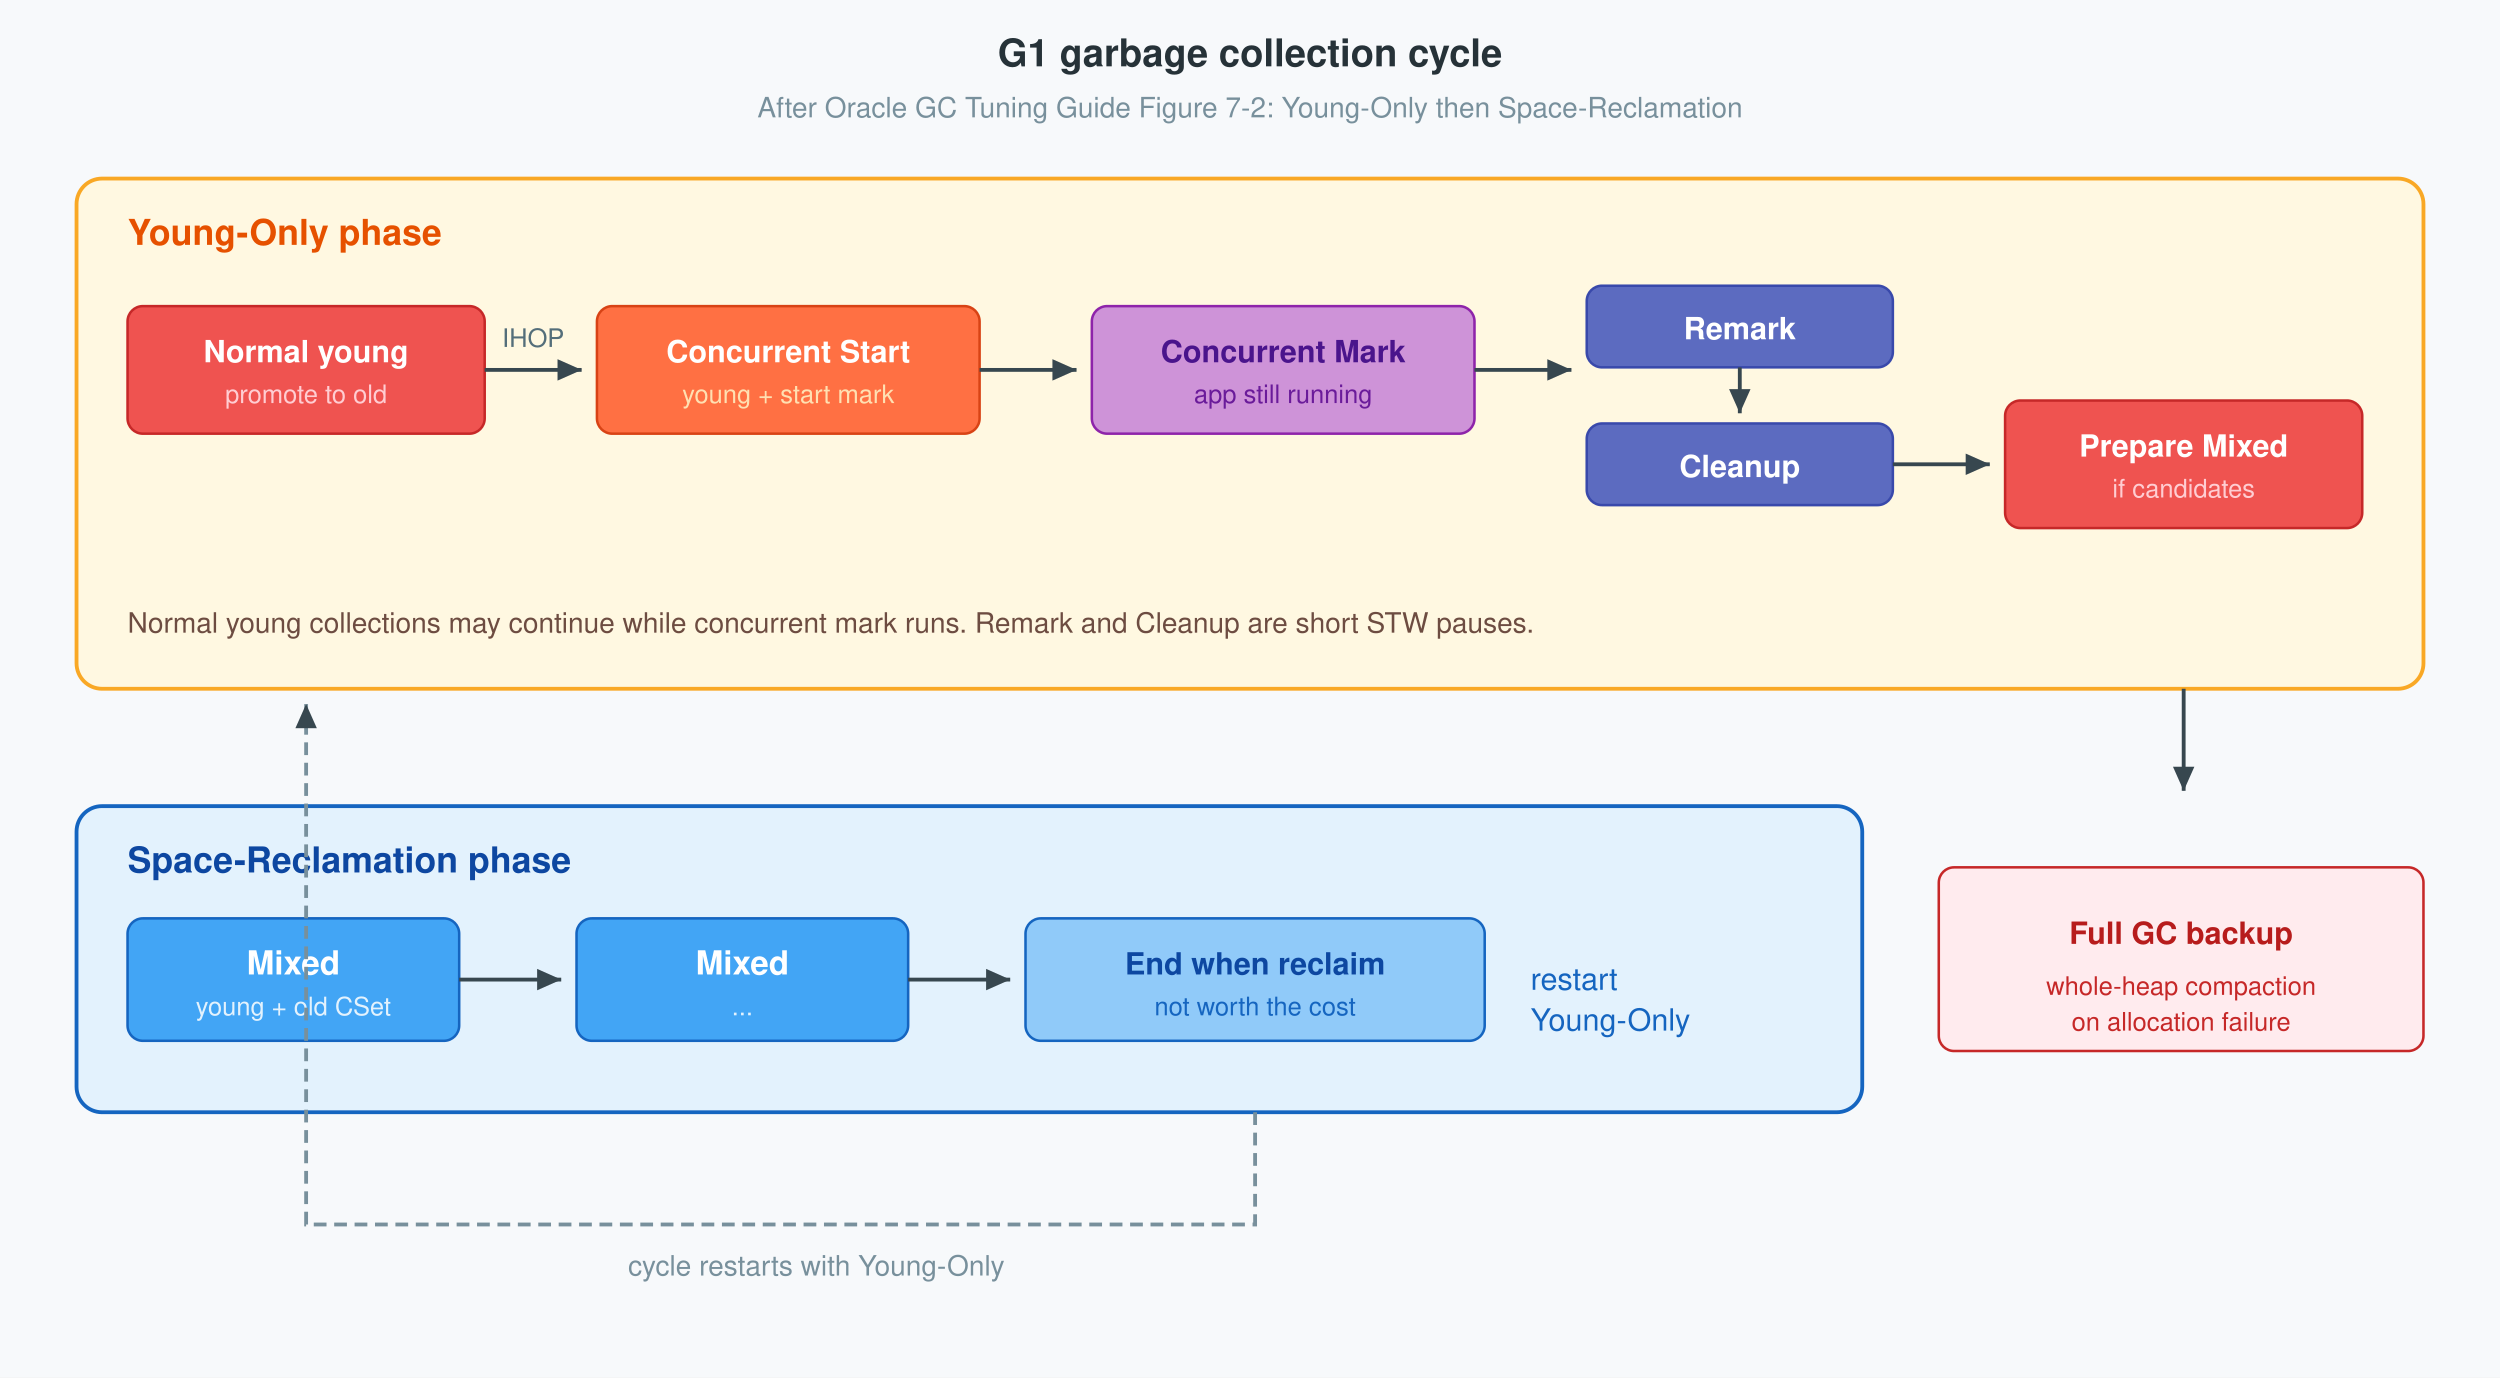
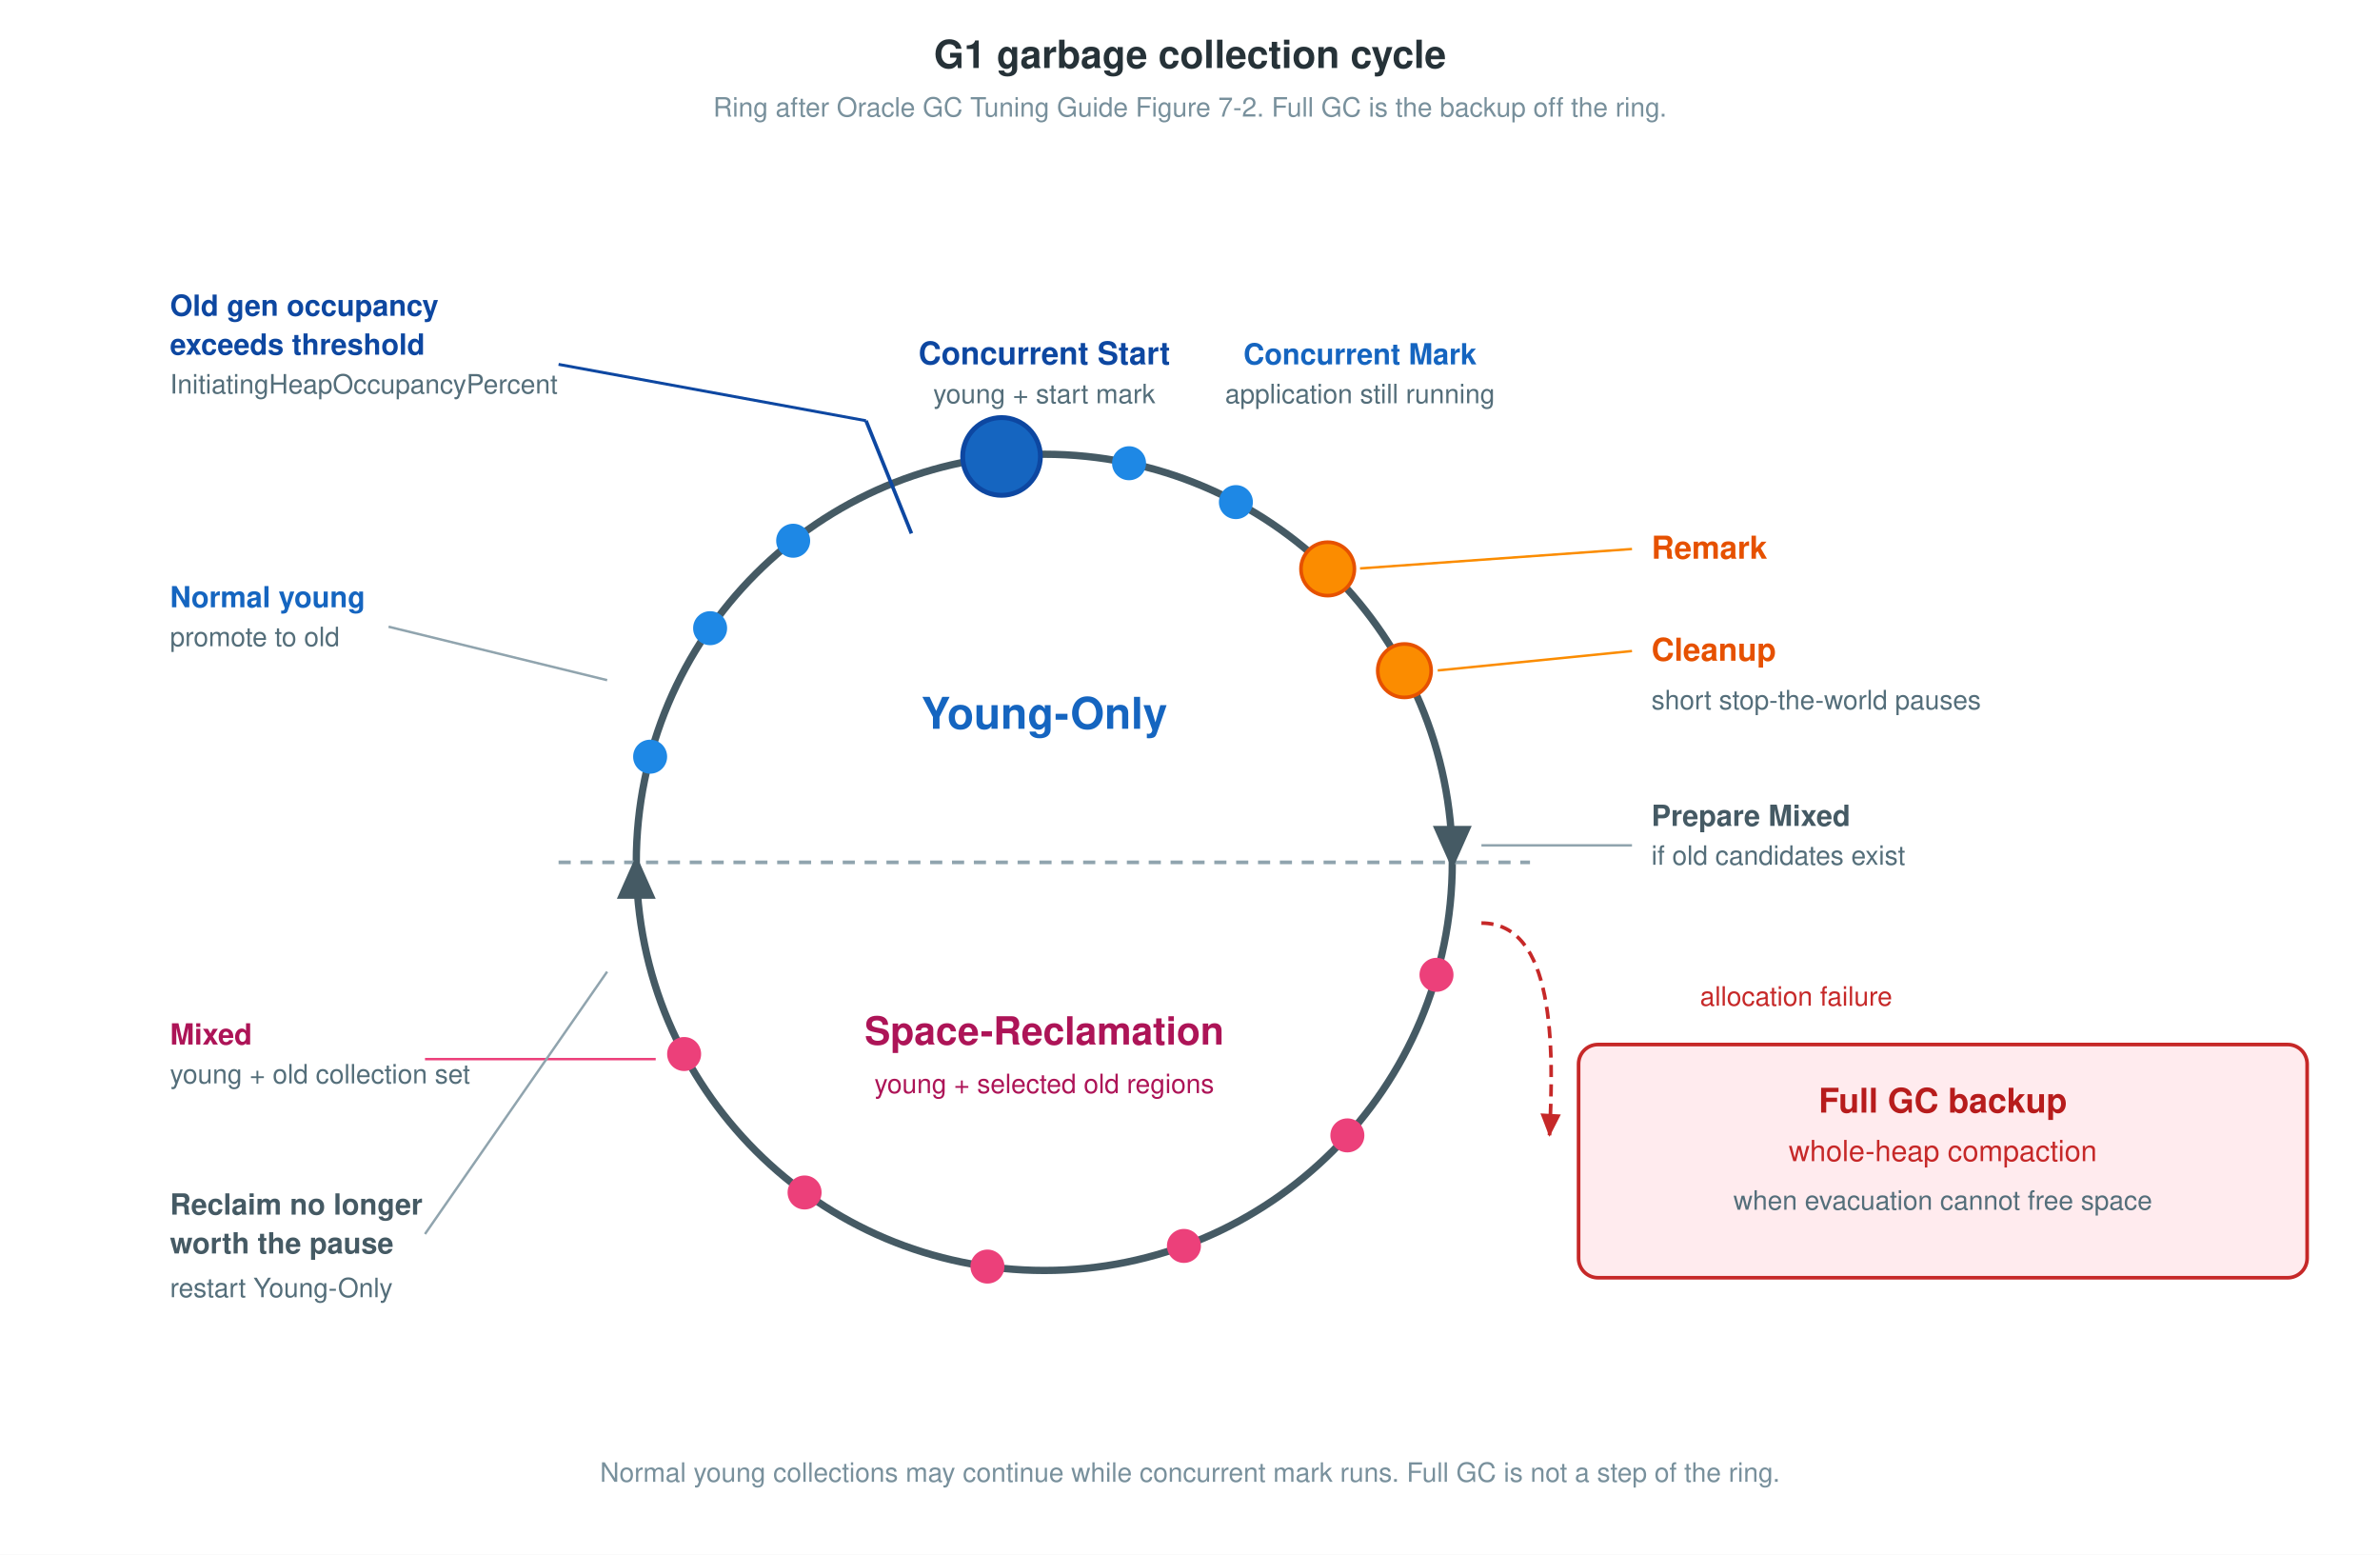
- <svg xmlns="http://www.w3.org/2000/svg" width="980" height="540" viewBox="0 0 980 540" role="img" aria-label="G1 garbage collection cycle: Young-Only through Concurrent Start, Remark, Cleanup, then Mixed Space-Reclamation">
+ <svg xmlns="http://www.w3.org/2000/svg" width="980" height="640" viewBox="0 0 980 640" role="img" aria-label="G1 garbage collection cycle: Young-Only through Concurrent Start, Remark, Cleanup, then Mixed Space-Reclamation, with Full GC as a backup">
  <defs>
    <marker id="arr" viewBox="0 0 10 10" refX="9" refY="5" markerWidth="7" markerHeight="7" orient="auto">
-       <path d="M 0 1 L 9 5 L 0 9 z" fill="#37474f" />
+       <path d="M 0 1 L 9 5 L 0 9 z" fill="#c62828" />
    </marker>
  </defs>
-   <rect width="980" height="540" fill="#f7f9fb" />
-   <text x="490" y="26" text-anchor="middle" font-family="Segoe UI, Helvetica, Arial, sans-serif" font-size="15" font-weight="700" fill="#263238">G1 garbage collection cycle</text>
-   <text x="490" y="46" text-anchor="middle" font-family="Segoe UI, Helvetica, Arial, sans-serif" font-size="11" fill="#78909c">After Oracle GC Tuning Guide Figure 7-2: Young-Only then Space-Reclamation</text>
+   <rect width="980" height="640" fill="#ffffff" />
+   <text x="490" y="28" text-anchor="middle" font-family="Segoe UI, Helvetica, Arial, sans-serif" font-size="16" font-weight="700" fill="#263238">G1 garbage collection cycle</text>
+   <text x="490" y="48" text-anchor="middle" font-family="Segoe UI, Helvetica, Arial, sans-serif" font-size="11" fill="#78909c">Ring after Oracle GC Tuning Guide Figure 7-2. Full GC is the backup off the ring.</text>
  <g font-family="Segoe UI, Helvetica, Arial, sans-serif">
-     <rect x="30" y="70" width="920" height="200" rx="10" fill="#fff8e1" stroke="#f9a825" stroke-width="1.5" />
-     <text x="50" y="96" font-size="14" font-weight="700" fill="#e65100">Young-Only phase</text>
-     <rect x="50" y="120" width="140" height="50" rx="6" fill="#ef5350" stroke="#c62828" />
-     <text x="120" y="142" text-anchor="middle" font-size="12" font-weight="700" fill="#ffffff">Normal young</text>
-     <text x="120" y="158" text-anchor="middle" font-size="10" fill="#ffcdd2">promote to old</text>
-     <line x1="190" y1="145" x2="228" y2="145" stroke="#37474f" stroke-width="1.5" marker-end="url(#arr)" />
-     <text x="209" y="136" text-anchor="middle" font-size="10" fill="#546e7a">IHOP</text>
-     <rect x="234" y="120" width="150" height="50" rx="6" fill="#ff7043" stroke="#d84315" />
-     <text x="309" y="142" text-anchor="middle" font-size="12" font-weight="700" fill="#ffffff">Concurrent Start</text>
-     <text x="309" y="158" text-anchor="middle" font-size="10" fill="#ffe0b2">young + start mark</text>
-     <line x1="384" y1="145" x2="422" y2="145" stroke="#37474f" stroke-width="1.5" marker-end="url(#arr)" />
-     <rect x="428" y="120" width="150" height="50" rx="6" fill="#ce93d8" stroke="#8e24aa" />
-     <text x="503" y="142" text-anchor="middle" font-size="12" font-weight="700" fill="#4a148c">Concurrent Mark</text>
-     <text x="503" y="158" text-anchor="middle" font-size="10" fill="#6a1b9a">app still running</text>
-     <line x1="578" y1="145" x2="616" y2="145" stroke="#37474f" stroke-width="1.5" marker-end="url(#arr)" />
-     <rect x="622" y="112" width="120" height="32" rx="6" fill="#5c6bc0" stroke="#3949ab" />
-     <text x="682" y="133" text-anchor="middle" font-size="12" font-weight="700" fill="#ffffff">Remark</text>
-     <line x1="682" y1="144" x2="682" y2="162" stroke="#37474f" stroke-width="1.5" marker-end="url(#arr)" />
-     <rect x="622" y="166" width="120" height="32" rx="6" fill="#5c6bc0" stroke="#3949ab" />
-     <text x="682" y="187" text-anchor="middle" font-size="12" font-weight="700" fill="#ffffff">Cleanup</text>
-     <line x1="742" y1="182" x2="780" y2="182" stroke="#37474f" stroke-width="1.5" marker-end="url(#arr)" />
-     <rect x="786" y="157" width="140" height="50" rx="6" fill="#ef5350" stroke="#c62828" />
-     <text x="856" y="179" text-anchor="middle" font-size="12" font-weight="700" fill="#ffffff">Prepare Mixed</text>
-     <text x="856" y="195" text-anchor="middle" font-size="10" fill="#ffcdd2">if candidates</text>
-     <text x="50" y="248" font-size="11" fill="#6d4c41">Normal young collections may continue while concurrent mark runs. Remark and Cleanup are short STW pauses.</text>
-     <line x1="856" y1="270" x2="856" y2="310" stroke="#37474f" stroke-width="1.5" marker-end="url(#arr)" />
-     <rect x="30" y="316" width="700" height="120" rx="10" fill="#e3f2fd" stroke="#1565c0" stroke-width="1.5" />
-     <text x="50" y="342" font-size="14" font-weight="700" fill="#0d47a1">Space-Reclamation phase</text>
-     <rect x="50" y="360" width="130" height="48" rx="6" fill="#42a5f5" stroke="#1565c0" />
-     <text x="115" y="382" text-anchor="middle" font-size="13" font-weight="700" fill="#ffffff">Mixed</text>
-     <text x="115" y="398" text-anchor="middle" font-size="10" fill="#e3f2fd">young + old CSet</text>
-     <line x1="180" y1="384" x2="220" y2="384" stroke="#37474f" stroke-width="1.5" marker-end="url(#arr)" />
-     <rect x="226" y="360" width="130" height="48" rx="6" fill="#42a5f5" stroke="#1565c0" />
-     <text x="291" y="382" text-anchor="middle" font-size="13" font-weight="700" fill="#ffffff">Mixed</text>
-     <text x="291" y="398" text-anchor="middle" font-size="10" fill="#e3f2fd">...</text>
-     <line x1="356" y1="384" x2="396" y2="384" stroke="#37474f" stroke-width="1.5" marker-end="url(#arr)" />
-     <rect x="402" y="360" width="180" height="48" rx="6" fill="#90caf9" stroke="#1565c0" />
-     <text x="492" y="382" text-anchor="middle" font-size="12" font-weight="700" fill="#0d47a1">End when reclaim</text>
-     <text x="492" y="398" text-anchor="middle" font-size="10" fill="#1565c0">not worth the cost</text>
-     <text x="600" y="388" font-size="12" fill="#1565c0">restart</text>
-     <text x="600" y="404" font-size="12" fill="#1565c0">Young-Only</text>
-     <rect x="760" y="340" width="190" height="72" rx="6" fill="#ffebee" stroke="#c62828" />
-     <text x="855" y="370" text-anchor="middle" font-size="12" font-weight="700" fill="#b71c1c">Full GC backup</text>
-     <text x="855" y="390" text-anchor="middle" font-size="10" fill="#c62828">whole-heap compaction</text>
-     <text x="855" y="404" text-anchor="middle" font-size="10" fill="#c62828">on allocation failure</text>
-     <path d="M 492 436 L 492 480 L 120 480 L 120 276" fill="none" stroke="#78909c" stroke-width="1.5" stroke-dasharray="5 3" marker-end="url(#arr)" />
-     <text x="320" y="500" text-anchor="middle" font-size="11" fill="#78909c">cycle restarts with Young-Only</text>
+     <circle cx="430" cy="355" r="168" fill="none" stroke="#455a64" stroke-width="3" />
+     <line x1="230" y1="355" x2="630" y2="355" stroke="#90a4ae" stroke-width="1.5" stroke-dasharray="5 4" />
+     <text x="430" y="300" text-anchor="middle" font-size="18" font-weight="700" fill="#1565c0">Young-Only</text>
+     <text x="430" y="430" text-anchor="middle" font-size="16" font-weight="700" fill="#ad1457">Space-Reclamation</text>
+     <text x="430" y="450" text-anchor="middle" font-size="11" fill="#ad1457">young + selected old regions</text>
+     <circle cx="267.7" cy="311.5" r="7" fill="#1e88e5" />
+     <circle cx="292.4" cy="258.6" r="7" fill="#1e88e5" />
+     <circle cx="326.6" cy="222.6" r="7" fill="#1e88e5" />
+     <circle cx="412.4" cy="187.9" r="16" fill="#1565c0" stroke="#0d47a1" stroke-width="2" />
+     <circle cx="464.9" cy="190.7" r="7" fill="#1e88e5" />
+     <circle cx="508.9" cy="206.7" r="7" fill="#1e88e5" />
+     <circle cx="546.7" cy="234.2" r="11" fill="#fb8c00" stroke="#e65100" stroke-width="1.5" />
+     <circle cx="578.3" cy="276.1" r="11" fill="#fb8c00" stroke="#e65100" stroke-width="1.5" />
+     <circle cx="591.5" cy="401.3" r="7" fill="#ec407a" />
+     <circle cx="554.8" cy="467.4" r="7" fill="#ec407a" />
+     <circle cx="487.5" cy="512.9" r="7" fill="#ec407a" />
+     <circle cx="406.6" cy="521.4" r="7" fill="#ec407a" />
+     <circle cx="331.3" cy="490.9" r="7" fill="#ec407a" />
+     <circle cx="281.7" cy="433.9" r="7" fill="#ec407a" />
+     <polygon points="590,340 606,340 598,358" fill="#455a64" />
+     <polygon points="254,370 270,370 262,352" fill="#455a64" />
+     <text x="70" y="250" font-size="12" font-weight="700" fill="#1565c0">Normal young</text>
+     <text x="70" y="266" font-size="11" fill="#546e7a">promote to old</text>
+     <line x1="160" y1="258" x2="250" y2="280" stroke="#90a4ae" stroke-width="1" />
+     <text x="70" y="130" font-size="12" font-weight="700" fill="#0d47a1">Old gen occupancy</text>
+     <text x="70" y="146" font-size="12" font-weight="700" fill="#0d47a1">exceeds threshold</text>
+     <text x="70" y="162" font-size="11" fill="#546e7a">InitiatingHeapOccupancyPercent</text>
+     <line x1="356.6" y1="173.2" x2="375.3" y2="219.6" stroke="#0d47a1" stroke-width="1.5" />
+     <line x1="230" y1="150" x2="356.6" y2="173.2" stroke="#0d47a1" stroke-width="1.2" />
+     <text x="430" y="150" text-anchor="middle" font-size="13" font-weight="700" fill="#0d47a1">Concurrent Start</text>
+     <text x="430" y="166" text-anchor="middle" font-size="11" fill="#546e7a">young + start mark</text>
+     <text x="560" y="150" text-anchor="middle" font-size="12" font-weight="700" fill="#1565c0">Concurrent Mark</text>
+     <text x="560" y="166" text-anchor="middle" font-size="11" fill="#546e7a">application still running</text>
+     <text x="680" y="230" font-size="13" font-weight="700" fill="#e65100">Remark</text>
+     <text x="680" y="272" font-size="13" font-weight="700" fill="#e65100">Cleanup</text>
+     <text x="680" y="292" font-size="11" fill="#546e7a">short stop-the-world pauses</text>
+     <line x1="560" y1="234" x2="672" y2="226" stroke="#fb8c00" stroke-width="1" />
+     <line x1="592" y1="276" x2="672" y2="268" stroke="#fb8c00" stroke-width="1" />
+     <text x="680" y="340" font-size="12" font-weight="700" fill="#455a64">Prepare Mixed</text>
+     <text x="680" y="356" font-size="11" fill="#546e7a">if old candidates exist</text>
+     <line x1="610" y1="348" x2="672" y2="348" stroke="#90a4ae" stroke-width="1" />
+     <text x="70" y="430" font-size="12" font-weight="700" fill="#ad1457">Mixed</text>
+     <text x="70" y="446" font-size="11" fill="#546e7a">young + old collection set</text>
+     <line x1="175" y1="436" x2="270" y2="436" stroke="#ec407a" stroke-width="1" />
+     <text x="70" y="500" font-size="12" font-weight="700" fill="#455a64">Reclaim no longer</text>
+     <text x="70" y="516" font-size="12" font-weight="700" fill="#455a64">worth the pause</text>
+     <text x="70" y="534" font-size="11" fill="#546e7a">restart Young-Only</text>
+     <line x1="175" y1="508" x2="250" y2="400" stroke="#90a4ae" stroke-width="1" />
+     <rect x="650" y="430" width="300" height="96" rx="8" fill="#ffebee" stroke="#c62828" stroke-width="1.5" />
+     <text x="800" y="458" text-anchor="middle" font-size="14" font-weight="700" fill="#b71c1c">Full GC backup</text>
+     <text x="800" y="478" text-anchor="middle" font-size="12" fill="#c62828">whole-heap compaction</text>
+     <text x="800" y="498" text-anchor="middle" font-size="11" fill="#546e7a">when evacuation cannot free space</text>
+     <path d="M 610 380 C 640 380, 640 430, 638 468" fill="none" stroke="#c62828" stroke-width="1.5" stroke-dasharray="5 3" marker-end="url(#arr)" />
+     <text x="700" y="414" font-size="11" fill="#c62828">allocation failure</text>
+     <text x="490" y="610" text-anchor="middle" font-size="11" fill="#78909c">Normal young collections may continue while concurrent mark runs. Full GC is not a step of the ring.</text>
  </g>
</svg>
